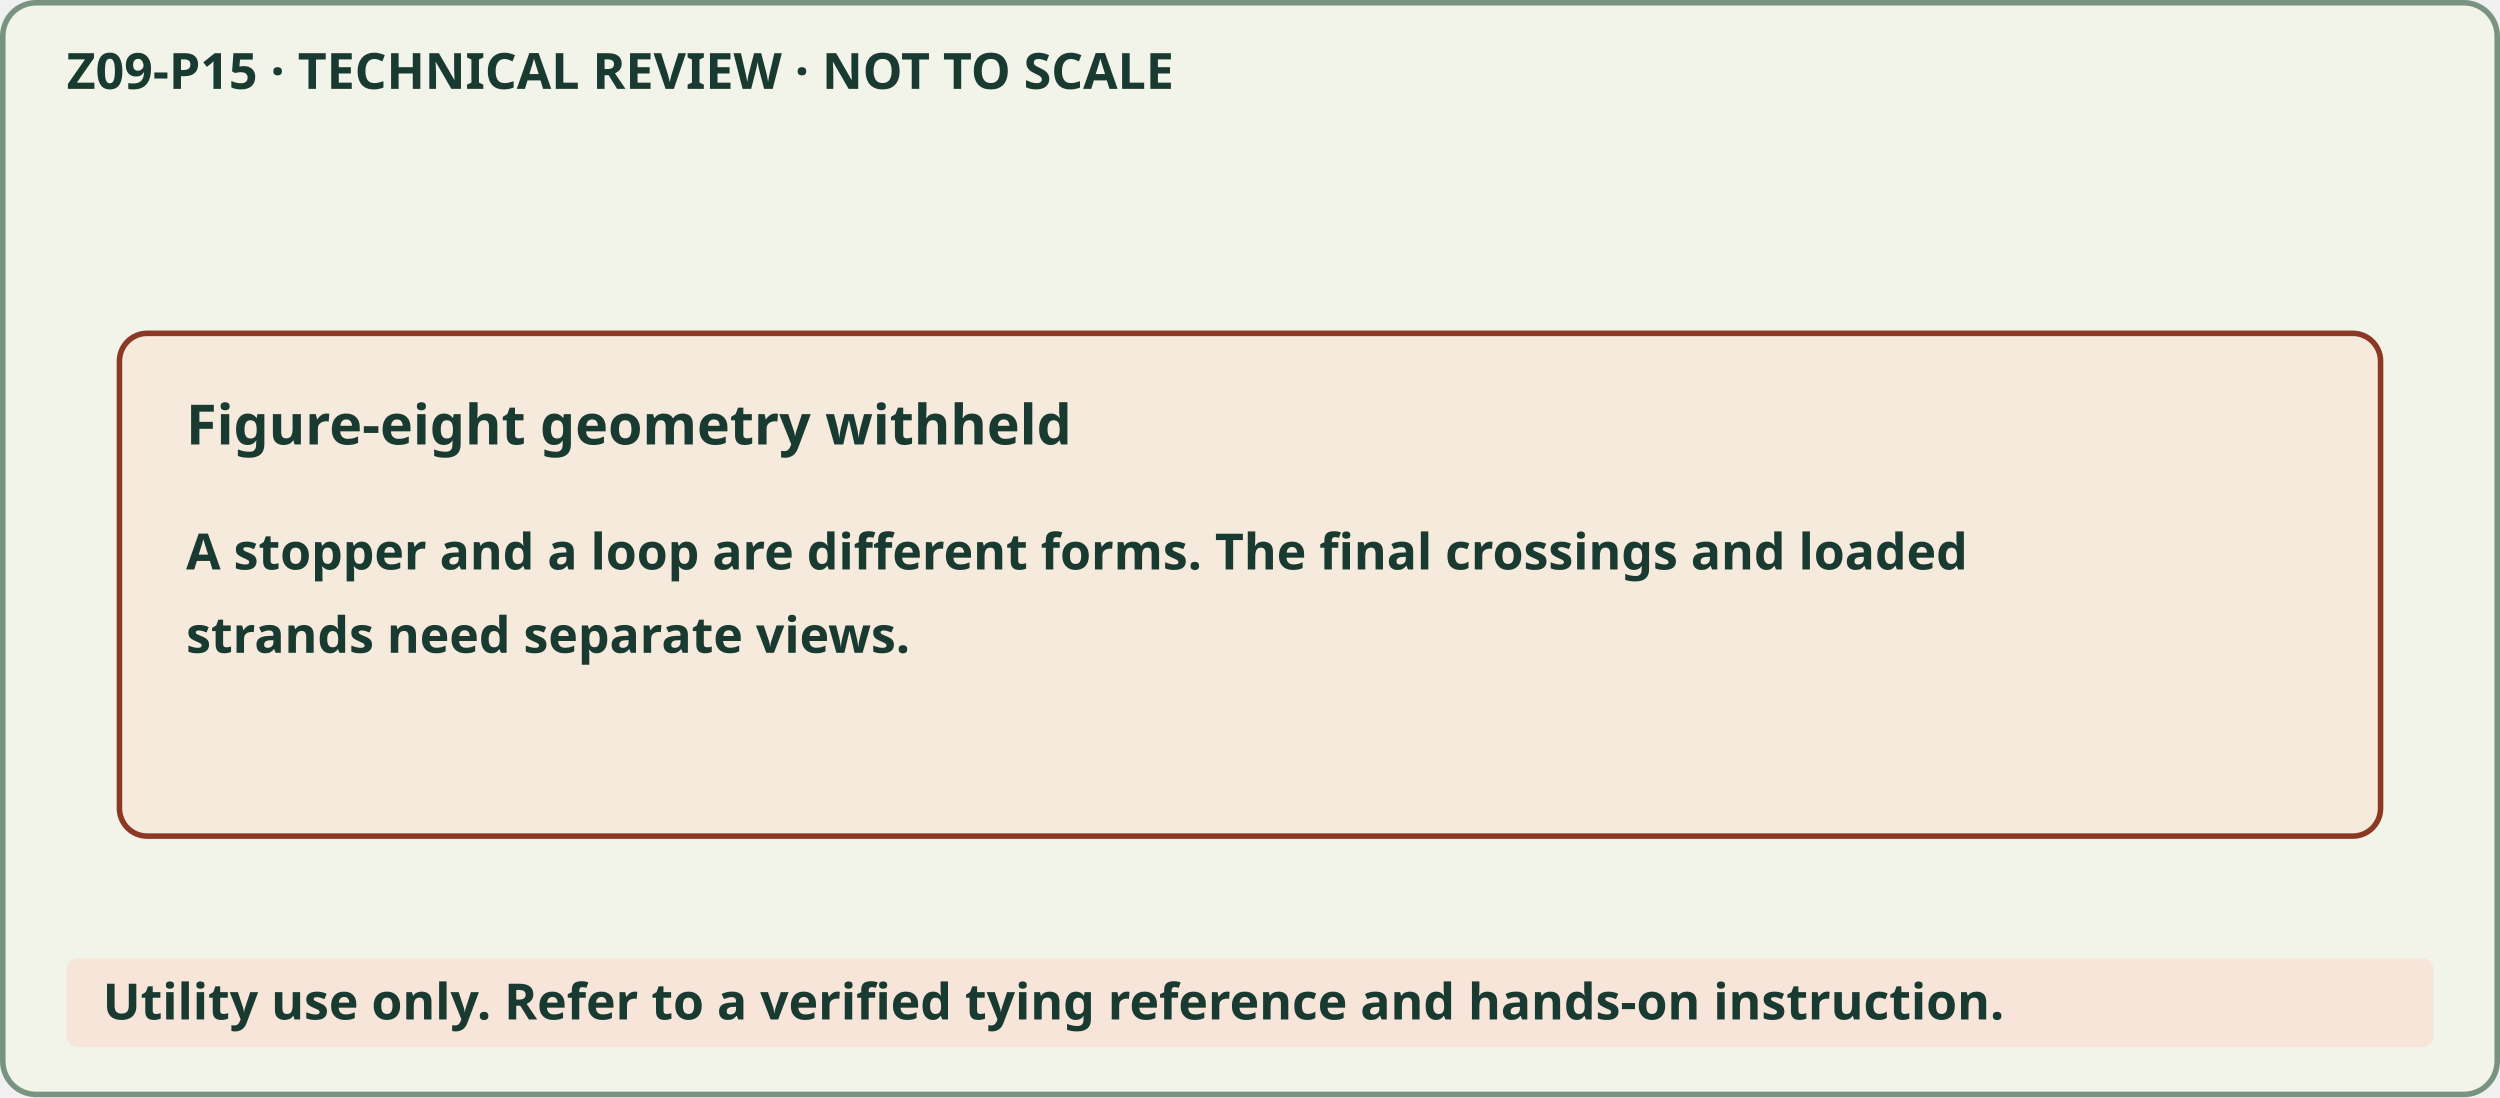
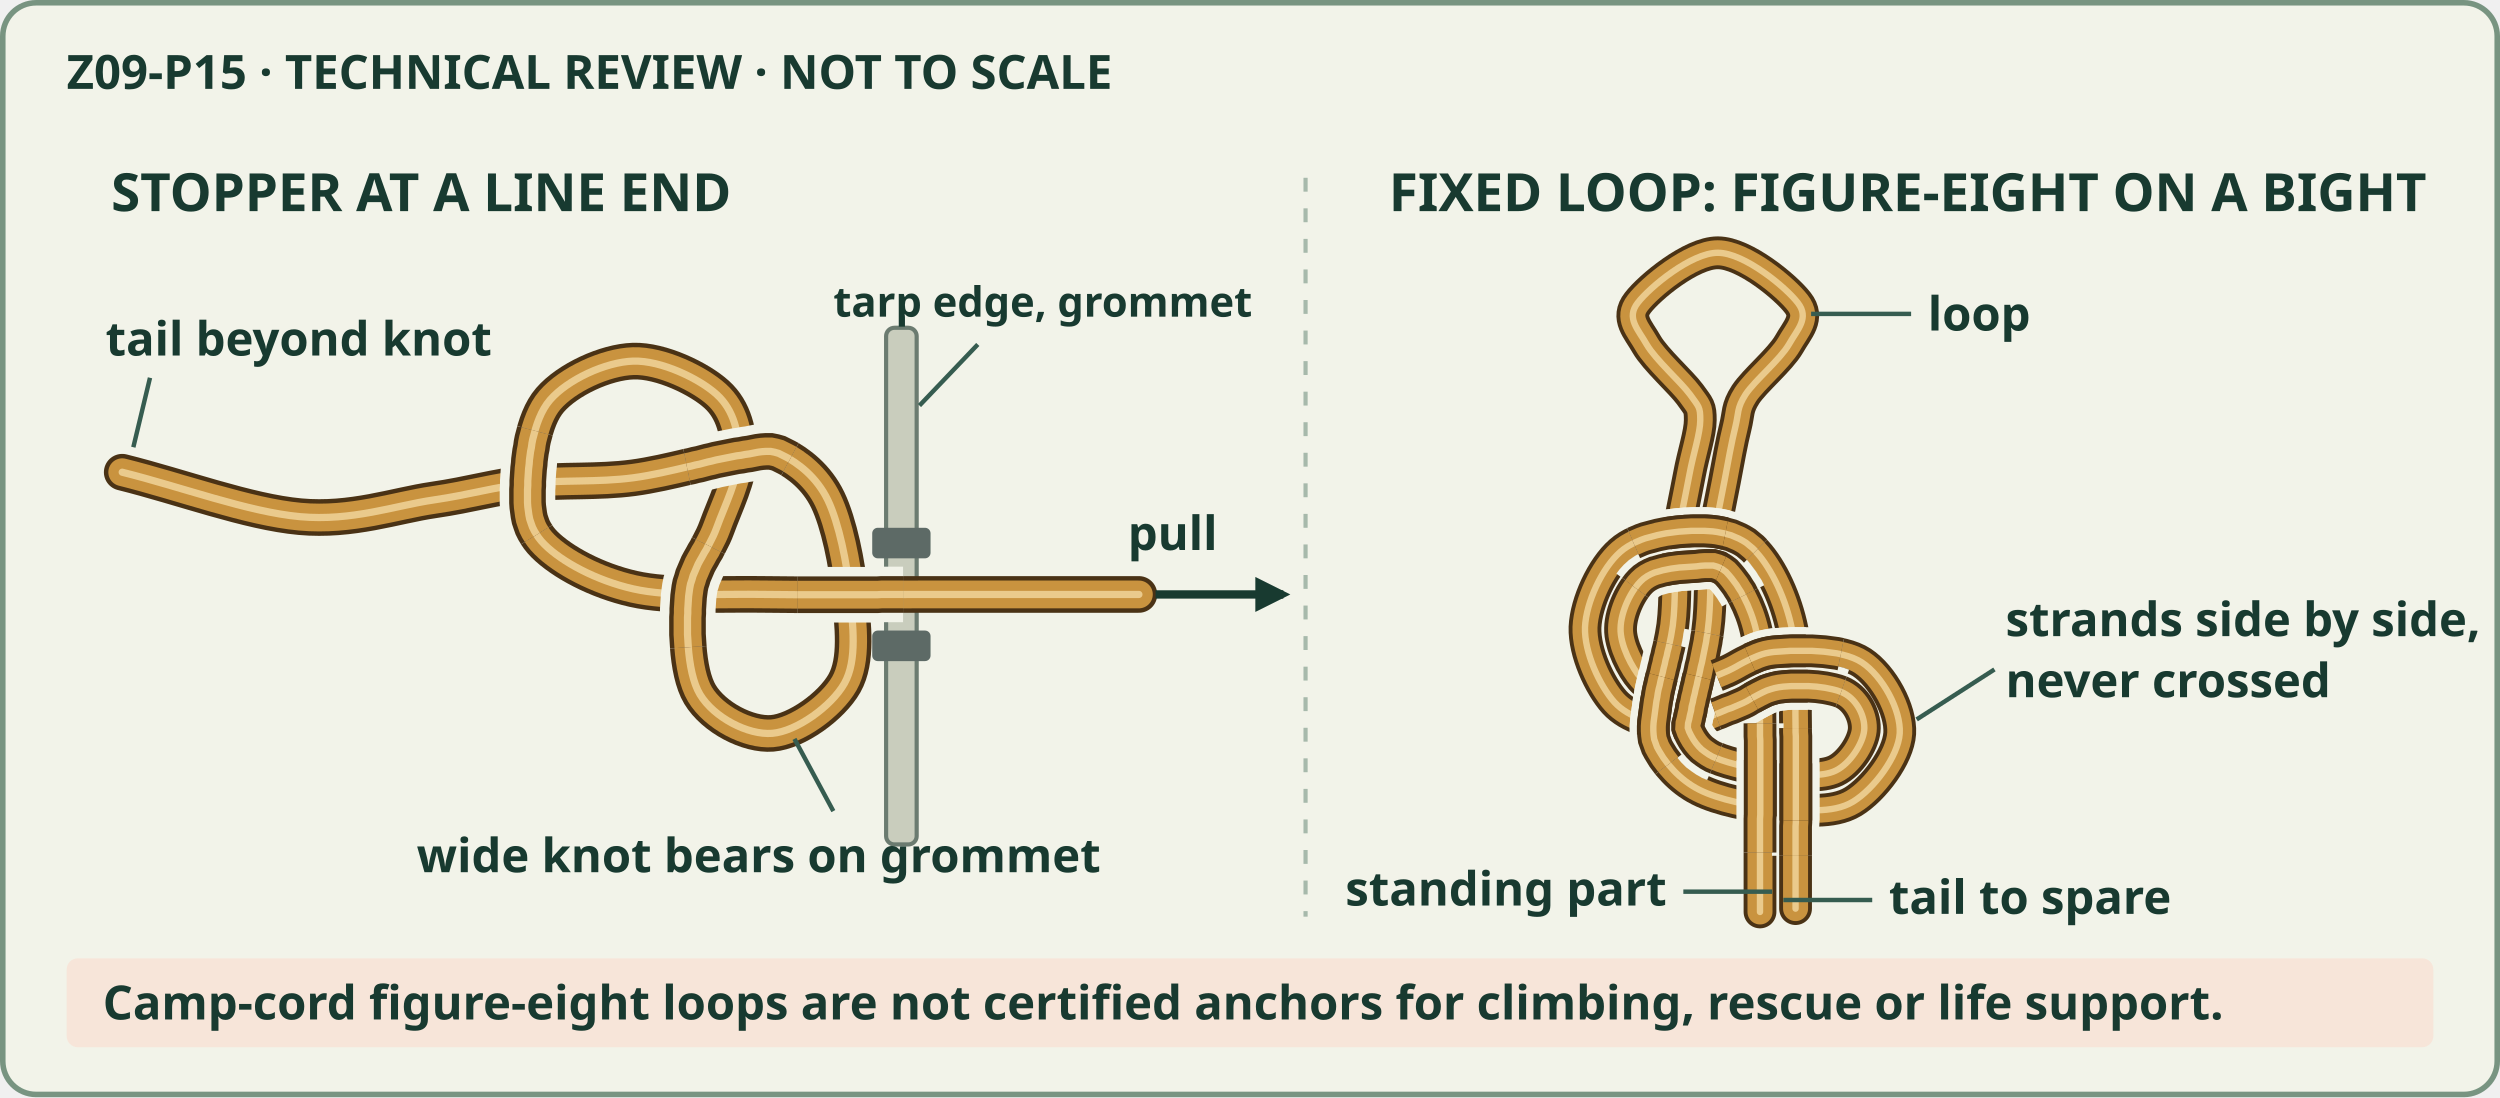
<svg xmlns="http://www.w3.org/2000/svg" viewBox="0 0 900 395" role="img" aria-labelledby="title desc">
  <defs>
-     <marker id="a" viewBox="0 0 10 10" refX="8" refY="5" markerWidth="5" markerHeight="5" orient="auto">
-       <path d="M0 0L10 5L0 10Z" fill="#205b68" />
-     </marker>
-     <marker id="b" viewBox="0 0 10 10" refX="8" refY="5" markerWidth="5" markerHeight="5" orient="auto">
-       <path d="M0 0L10 5L0 10Z" fill="#8b3825" />
+     <marker id="a" viewBox="0 0 10 10" refX="8" refY="5" markerWidth="4.2" markerHeight="4.2" orient="auto">
+       <path d="M0 0L10 5L0 10Z" fill="#183a30" />
    </marker>
  </defs>
-   <style>text{font:650 20px system-ui,sans-serif;fill:#183a30}.small{font-size:18px}.warn{fill:#8b3825}.arrow{stroke:#205b68;stroke-width:4;fill:none;marker-end:url(#a)}.reverse{stroke:#8b3825;stroke-width:4;fill:none;marker-end:url(#b)}</style>
+   <style>text{font:650 19px system-ui,sans-serif;fill:#183a30}.small{font-size:17px}.tiny{font-size:15px}.warn{fill:#8b3825}.ok{fill:#205b68}.num{font-size:15px;font-weight:750;fill:#fff}.lead{fill:none;stroke:#365c50;stroke-width:1.6}</style>
  <rect x="1" y="1" width="898" height="393" rx="12" fill="#f2f3e9" stroke="#789481" stroke-width="2" />
  <text x="24" y="32" class="small">Z09-P15 · TECHNICAL REVIEW · NOT TO SCALE</text>
-   <rect x="43" y="120" width="814" height="181" rx="10" fill="#f5eadb" stroke="#8b3825" stroke-width="2" />
-   <text x="67" y="160">Figure-eight geometry withheld</text>
-   <text x="67" y="205" class="small">A stopper and a loop are different forms. The final crossings and loaded</text>
-   <text x="67" y="235" class="small">strands need separate views.</text>
+   <g id="stopper-artwork">
+     <text x="40" y="76">STOPPER AT A LINE END</text>
+     <rect x="319" y="118" width="11" height="186" rx="3" fill="#c9cdbd" stroke="#6b7b70" stroke-width="1.5" />
+     <rect x="314" y="190" width="21" height="11" rx="2" fill="#5d6a66" />
+     <rect x="314" y="227" width="21" height="11" rx="2" fill="#5d6a66" />
+     <g id="fig8-stopper-rope">
+       <path d="M410 214C402.7 214 401 214 388 214C375 214 350.7 214 332 214C313.3 214 293.3 214.3 276 214C258.7 213.7 241.3 215 228 212C214.7 209 202.3 202.3 196 196C189.7 189.7 189.7 182.7 190 174C190.3 165.3 191.7 151.3 198 144C204.3 136.7 218 130.3 228 130C238 129.7 251.7 136.3 258 142C264.3 147.7 266 156 266 164C266 172 261 181.7 258 190C255 198.3 249 204 248 214C247 224 247 241.7 252 250C257 258.3 269.3 264.7 278 264C286.7 263.3 299.3 254.3 304 246C308.7 237.7 307 225 306 214C305 203 302 188.3 298 180C294 171.7 287.3 166.7 282 164C276.7 161.3 275 162.7 266 164C257 165.3 240.7 170.3 228 172C215.3 173.7 202 172.7 190 174C178 175.3 169.7 178 156 180C142.3 182 126.7 187.7 108 186C89.3 184.3 65.3 175.3 44 170" fill="none" stroke="#4a3215" stroke-width="13.2" stroke-linecap="round" stroke-linejoin="round" />
+       <path d="M410 214C402.7 214 401 214 388 214C375 214 350.7 214 332 214C313.3 214 293.3 214.3 276 214C258.7 213.7 241.3 215 228 212C214.7 209 202.3 202.3 196 196C189.7 189.7 189.7 182.7 190 174C190.3 165.3 191.7 151.3 198 144C204.3 136.7 218 130.3 228 130C238 129.7 251.7 136.3 258 142C264.3 147.7 266 156 266 164C266 172 261 181.7 258 190C255 198.3 249 204 248 214C247 224 247 241.7 252 250C257 258.3 269.3 264.7 278 264C286.7 263.3 299.3 254.3 304 246C308.7 237.7 307 225 306 214C305 203 302 188.3 298 180C294 171.7 287.3 166.7 282 164C276.7 161.3 275 162.7 266 164C257 165.3 240.7 170.3 228 172C215.3 173.7 202 172.7 190 174C178 175.3 169.7 178 156 180C142.3 182 126.7 187.7 108 186C89.3 184.3 65.3 175.3 44 170" fill="none" stroke="#c9933f" stroke-width="10" stroke-linecap="round" stroke-linejoin="round" />
+       <path d="M410 214C402.7 214 401 214 388 214C375 214 350.7 214 332 214C313.3 214 293.3 214.3 276 214C258.7 213.7 241.3 215 228 212C214.7 209 202.3 202.3 196 196C189.7 189.7 189.7 182.7 190 174C190.3 165.3 191.7 151.3 198 144C204.3 136.7 218 130.3 228 130C238 129.7 251.7 136.3 258 142C264.3 147.7 266 156 266 164C266 172 261 181.7 258 190C255 198.3 249 204 248 214C247 224 247 241.7 252 250C257 258.3 269.3 264.7 278 264C286.7 263.3 299.3 254.3 304 246C308.7 237.7 307 225 306 214C305 203 302 188.3 298 180C294 171.7 287.3 166.7 282 164C276.7 161.3 275 162.7 266 164C257 165.3 240.7 170.3 228 172C215.3 173.7 202 172.7 190 174C178 175.3 169.7 178 156 180C142.3 182 126.7 187.7 108 186C89.3 184.3 65.3 175.3 44 170" fill="none" stroke="#f0d49a" stroke-width="2.6" stroke-linecap="round" stroke-linejoin="round" opacity=".85" />
+       <path d="M325.1 214L323.5 214L322 214L320.5 214L319 214L317.4 214L315.9 214.1L314.4 214.1L312.9 214.1L311.3 214.1L309.8 214.1L308.3 214.1L306.8 214.1L305.2 214.1L303.7 214.1L302.2 214.1L300.7 214.1L299.2 214.1L297.6 214.1L296.1 214.1L294.6 214.1L293.1 214.1L291.5 214.1L290 214.1L288.5 214.1L287 214.1" fill="none" stroke="#f2f3e9" stroke-width="20" stroke-linecap="butt" />
+       <path d="M255 196.4L254.3 197.8L253.5 199.1L252.8 200.4L252 201.8L251.3 203.1L250.7 204.5L250.1 205.9L249.5 207.3L249.1 208.7L248.6 210.2L248.3 211.7L248.1 213.2L247.9 214.7L247.8 216.2L247.7 217.8L247.6 219.3L247.6 220.8L247.5 222.3L247.5 223.8L247.5 225.4L247.5 226.9L247.5 228.4L247.6 229.9L247.7 231.5L247.8 233" fill="none" stroke="#f2f3e9" stroke-width="20" stroke-linecap="butt" />
+       <path d="M193.2 192.5L192.4 191.2L191.7 189.8L191.2 188.4L190.7 186.9L190.4 185.4L190.2 183.9L190 182.4L189.9 180.9L189.9 179.3L189.9 177.8L189.9 176.3L190 174.8L190 173.2L190.1 171.7L190.2 170.2L190.3 168.7L190.5 167.1L190.6 165.6L190.8 164.1L191 162.6L191.3 161.1L191.5 159.6L191.8 158.1L192.2 156.6L192.6 155.1" fill="none" stroke="#f2f3e9" stroke-width="20" stroke-linecap="butt" />
+       <path d="M284.4 165.3L283.1 164.6L281.7 163.9L280.3 163.2L278.9 162.8L277.4 162.5L275.8 162.5L274.3 162.6L272.8 162.8L271.3 163.1L269.8 163.4L268.3 163.6L266.8 163.9L265.2 164.1L263.7 164.4L262.2 164.7L260.7 165L259.2 165.3L257.7 165.6L256.2 166L254.8 166.3L253.3 166.7L251.8 167.1L250.3 167.4L248.8 167.8L247.3 168.1" fill="none" stroke="#f2f3e9" stroke-width="20" stroke-linecap="butt" />
+       <path d="M325.1 214L323.5 214L322 214L320.5 214L319 214L317.4 214L315.9 214.1L314.4 214.1L312.9 214.1L311.3 214.1L309.8 214.1L308.3 214.1L306.8 214.1L305.2 214.1L303.7 214.1L302.2 214.1L300.7 214.1L299.2 214.1L297.6 214.1L296.1 214.1L294.6 214.1L293.1 214.1L291.5 214.1L290 214.1L288.5 214.1L287 214.1" fill="none" stroke="#4a3215" stroke-width="13.2" stroke-linecap="butt" />
+       <path d="M325.1 214L323.5 214L322 214L320.5 214L319 214L317.4 214L315.9 214.1L314.4 214.1L312.9 214.1L311.3 214.1L309.8 214.1L308.3 214.1L306.8 214.1L305.2 214.1L303.7 214.1L302.2 214.1L300.7 214.1L299.2 214.1L297.6 214.1L296.1 214.1L294.6 214.1L293.1 214.1L291.5 214.1L290 214.1L288.5 214.1L287 214.1" fill="none" stroke="#c9933f" stroke-width="10" stroke-linecap="butt" />
+       <path d="M325.1 214L323.5 214L322 214L320.5 214L319 214L317.4 214L315.9 214.1L314.4 214.1L312.9 214.1L311.3 214.1L309.8 214.1L308.3 214.1L306.8 214.1L305.2 214.1L303.7 214.1L302.2 214.1L300.7 214.1L299.2 214.1L297.6 214.1L296.1 214.1L294.6 214.1L293.1 214.1L291.5 214.1L290 214.1L288.5 214.1L287 214.1" fill="none" stroke="#f0d49a" stroke-width="2.6" stroke-linecap="butt" opacity=".85" />
+       <path d="M255 196.4L254.3 197.8L253.5 199.1L252.8 200.4L252 201.8L251.3 203.1L250.7 204.5L250.1 205.9L249.5 207.3L249.1 208.7L248.6 210.2L248.3 211.7L248.1 213.2L247.9 214.7L247.8 216.2L247.7 217.8L247.6 219.3L247.6 220.8L247.5 222.3L247.5 223.8L247.5 225.4L247.5 226.9L247.5 228.4L247.6 229.9L247.7 231.5L247.8 233" fill="none" stroke="#4a3215" stroke-width="13.2" stroke-linecap="butt" />
+       <path d="M255 196.4L254.3 197.8L253.5 199.1L252.8 200.4L252 201.8L251.3 203.1L250.7 204.5L250.1 205.9L249.5 207.3L249.1 208.7L248.6 210.2L248.3 211.7L248.1 213.2L247.9 214.7L247.8 216.2L247.7 217.8L247.6 219.3L247.6 220.8L247.5 222.3L247.5 223.8L247.5 225.4L247.5 226.9L247.5 228.4L247.6 229.9L247.7 231.5L247.8 233" fill="none" stroke="#c9933f" stroke-width="10" stroke-linecap="butt" />
+       <path d="M255 196.4L254.3 197.8L253.5 199.1L252.8 200.4L252 201.8L251.3 203.1L250.7 204.5L250.1 205.9L249.5 207.3L249.1 208.7L248.6 210.2L248.3 211.7L248.1 213.2L247.9 214.7L247.8 216.2L247.7 217.8L247.6 219.3L247.6 220.8L247.5 222.3L247.5 223.8L247.5 225.4L247.5 226.9L247.5 228.4L247.6 229.9L247.7 231.5L247.8 233" fill="none" stroke="#f0d49a" stroke-width="2.6" stroke-linecap="butt" opacity=".85" />
+       <path d="M193.2 192.5L192.4 191.2L191.7 189.8L191.2 188.4L190.7 186.9L190.4 185.4L190.2 183.9L190 182.4L189.9 180.9L189.9 179.3L189.9 177.8L189.9 176.3L190 174.8L190 173.2L190.1 171.7L190.2 170.2L190.3 168.7L190.5 167.1L190.6 165.6L190.8 164.1L191 162.6L191.3 161.1L191.5 159.6L191.8 158.1L192.2 156.6L192.6 155.1" fill="none" stroke="#4a3215" stroke-width="13.2" stroke-linecap="butt" />
+       <path d="M193.2 192.5L192.4 191.2L191.7 189.8L191.2 188.4L190.7 186.9L190.4 185.4L190.2 183.9L190 182.4L189.9 180.9L189.9 179.3L189.9 177.8L189.9 176.3L190 174.8L190 173.2L190.1 171.7L190.2 170.2L190.3 168.7L190.5 167.1L190.6 165.6L190.8 164.1L191 162.6L191.3 161.1L191.5 159.6L191.8 158.1L192.2 156.6L192.6 155.1" fill="none" stroke="#c9933f" stroke-width="10" stroke-linecap="butt" />
+       <path d="M193.2 192.5L192.4 191.2L191.7 189.8L191.2 188.4L190.7 186.9L190.4 185.4L190.2 183.9L190 182.4L189.9 180.9L189.9 179.3L189.9 177.8L189.9 176.3L190 174.8L190 173.2L190.1 171.7L190.2 170.2L190.3 168.7L190.5 167.1L190.6 165.6L190.8 164.1L191 162.6L191.3 161.1L191.5 159.6L191.8 158.1L192.2 156.6L192.6 155.1" fill="none" stroke="#f0d49a" stroke-width="2.6" stroke-linecap="butt" opacity=".85" />
+       <path d="M284.4 165.3L283.1 164.6L281.7 163.9L280.3 163.2L278.9 162.8L277.4 162.5L275.8 162.5L274.3 162.6L272.8 162.8L271.3 163.1L269.8 163.4L268.3 163.6L266.8 163.9L265.2 164.1L263.7 164.4L262.2 164.7L260.7 165L259.2 165.3L257.7 165.6L256.2 166L254.8 166.3L253.3 166.7L251.8 167.1L250.3 167.4L248.8 167.8L247.3 168.1" fill="none" stroke="#4a3215" stroke-width="13.2" stroke-linecap="butt" />
+       <path d="M284.4 165.3L283.1 164.6L281.7 163.9L280.3 163.2L278.9 162.8L277.4 162.5L275.8 162.5L274.3 162.6L272.8 162.8L271.3 163.1L269.8 163.4L268.3 163.6L266.8 163.9L265.2 164.1L263.7 164.4L262.2 164.7L260.7 165L259.2 165.3L257.7 165.6L256.2 166L254.8 166.3L253.3 166.7L251.8 167.1L250.3 167.4L248.8 167.8L247.3 168.1" fill="none" stroke="#c9933f" stroke-width="10" stroke-linecap="butt" />
+       <path d="M284.4 165.3L283.1 164.6L281.7 163.9L280.3 163.2L278.9 162.8L277.4 162.5L275.8 162.5L274.3 162.6L272.8 162.8L271.3 163.1L269.8 163.4L268.3 163.6L266.8 163.9L265.2 164.1L263.7 164.4L262.2 164.7L260.7 165L259.2 165.3L257.7 165.6L256.2 166L254.8 166.3L253.3 166.7L251.8 167.1L250.3 167.4L248.8 167.8L247.3 168.1" fill="none" stroke="#f0d49a" stroke-width="2.6" stroke-linecap="butt" opacity=".85" />
+     </g>
+     <path d="M416 214h46" stroke="#183a30" stroke-width="3" marker-end="url(#a)" />
+     <text x="406" y="198" class="small">pull</text>
+     <path class="lead" d="M331 146L352 124" />
+     <text x="300" y="114" class="tiny">tarp edge, grommet</text>
+     <path class="lead" d="M286 266L300 292" />
+     <text x="150" y="314" class="small">wide knot bears on grommet</text>
+     <path class="lead" d="M48 161L54 136" />
+     <text x="38" y="128" class="small">tail beyond knot</text>
+   </g>
+   <path d="M470 64V330" stroke="#a7b9ab" stroke-width="1.5" stroke-dasharray="5 6" />
+   <g id="loop-artwork">
+     <text x="500" y="76">FIXED LOOP: FIGURE-EIGHT ON A BIGHT</text>
+     <g id="fig8-loop-rope">
+       <path d="M646.4 327.1C646.4 320.9 646.4 319.4 646.4 308.5C646.4 297.6 646.7 275.9 646.4 261.9C646.1 247.9 647.3 235.3 644.7 224.6C642.2 213.9 636.9 203.1 631 197.5C625.2 191.9 617.7 190.9 609.8 191.1C601.8 191.3 589.8 192.9 583.3 198.7C576.8 204.4 571 216.8 570.6 225.8C570.3 234.8 575.9 246.9 581.2 252.8C586.5 258.6 595.3 260.6 602.5 260.9C609.7 261.2 617.8 256.8 624.2 254.5C630.5 252.3 634 248.2 640.6 247.4C647.2 246.5 658.6 246.9 663.7 249.5C668.8 252.1 671.6 258.4 671.1 263C670.6 267.7 666 274.9 660.9 277.4C655.8 279.9 647.8 278.9 640.6 278.1C633.3 277.3 622.7 275.1 617.3 272.7C611.9 270.3 609.6 266.5 608.2 263.6C606.8 260.8 607.7 261.6 608.8 255.4C609.9 249.3 613.6 236.4 614.8 226.8C616.1 217.3 615.4 207.2 616.4 198.2C617.4 189.3 619.4 180.6 620.8 173.2C622.2 165.8 623.4 159 624.7 153.8C626 148.6 625.2 147 628.4 142C631.7 137 640.8 129.5 644 124C647.1 118.5 651.5 114.5 647.2 109C643 103.5 628 91 618.4 91C608.8 91 593.8 103.5 589.6 109C585.3 114.5 589.7 118.5 592.8 124C596 129.5 605.1 137.5 608.4 142C611.6 146.5 612.1 146.4 612.1 151.2C612.1 156 609.6 163.2 608.2 170.8C606.8 178.4 604.6 187.7 603.6 196.8C602.6 205.8 603.4 215.7 602.2 225.2C600.9 234.6 597.1 246.2 596.2 253.6C595.3 260.9 594.2 264.2 596.8 269.4C599.4 274.5 604.6 280.7 611.7 284.3C618.8 287.9 630.2 290.2 639.4 290.9C648.7 291.6 659.7 293.1 667.1 288.6C674.5 284.1 683.4 272.3 683.9 264C684.4 255.6 677.7 243.4 670.3 238.5C662.9 233.6 647.8 234 639.4 234.6C631 235.3 626 240.2 619.8 242.5C613.7 244.7 607.3 247.8 602.5 248.1C597.7 248.4 594 247.9 590.8 244.2C587.6 240.6 583.2 232.2 583.4 226.2C583.5 220.2 587.2 212.1 591.7 208.3C596.2 204.6 605.2 204.2 610.2 203.9C615.3 203.6 618.3 202.6 622 206.5C625.6 210.4 630.3 218.1 632.3 227.4C634.2 236.7 633.4 248.6 633.6 262.1C633.8 275.6 633.6 297.5 633.6 308.5C633.6 319.5 633.6 321.7 633.6 328.3" fill="none" stroke="#4a3215" stroke-width="11.8" stroke-linecap="round" stroke-linejoin="round" />
+       <path d="M646.4 327.1C646.4 320.9 646.4 319.4 646.4 308.5C646.4 297.6 646.7 275.9 646.4 261.9C646.1 247.9 647.3 235.3 644.7 224.6C642.2 213.9 636.9 203.1 631 197.5C625.2 191.9 617.7 190.9 609.8 191.1C601.8 191.3 589.8 192.9 583.3 198.7C576.8 204.4 571 216.8 570.6 225.8C570.3 234.8 575.9 246.9 581.2 252.8C586.5 258.6 595.3 260.6 602.5 260.9C609.7 261.2 617.8 256.8 624.2 254.5C630.5 252.3 634 248.2 640.6 247.4C647.2 246.5 658.6 246.9 663.7 249.5C668.8 252.1 671.6 258.4 671.1 263C670.6 267.7 666 274.9 660.9 277.4C655.8 279.9 647.8 278.9 640.6 278.1C633.3 277.3 622.7 275.1 617.3 272.7C611.9 270.3 609.6 266.5 608.2 263.6C606.8 260.8 607.7 261.6 608.8 255.4C609.9 249.3 613.6 236.4 614.8 226.8C616.1 217.3 615.4 207.2 616.4 198.2C617.4 189.3 619.4 180.6 620.8 173.2C622.2 165.8 623.4 159 624.7 153.8C626 148.6 625.2 147 628.4 142C631.7 137 640.8 129.5 644 124C647.1 118.5 651.5 114.5 647.2 109C643 103.5 628 91 618.4 91C608.8 91 593.8 103.5 589.6 109C585.3 114.5 589.7 118.5 592.8 124C596 129.5 605.1 137.5 608.4 142C611.6 146.5 612.1 146.4 612.1 151.2C612.1 156 609.6 163.2 608.2 170.8C606.8 178.4 604.6 187.7 603.6 196.8C602.6 205.8 603.4 215.7 602.2 225.2C600.9 234.6 597.1 246.2 596.2 253.6C595.3 260.9 594.2 264.2 596.8 269.4C599.4 274.5 604.6 280.7 611.7 284.3C618.8 287.9 630.2 290.2 639.4 290.9C648.7 291.6 659.7 293.1 667.1 288.6C674.5 284.1 683.4 272.3 683.9 264C684.4 255.6 677.7 243.4 670.3 238.5C662.9 233.6 647.8 234 639.4 234.6C631 235.3 626 240.2 619.8 242.5C613.7 244.7 607.3 247.8 602.5 248.1C597.7 248.4 594 247.9 590.8 244.2C587.6 240.6 583.2 232.2 583.4 226.2C583.5 220.2 587.2 212.1 591.7 208.3C596.2 204.6 605.2 204.2 610.2 203.9C615.3 203.6 618.3 202.6 622 206.5C625.6 210.4 630.3 218.1 632.3 227.4C634.2 236.7 633.4 248.6 633.6 262.1C633.8 275.6 633.6 297.5 633.6 308.5C633.6 319.5 633.6 321.7 633.6 328.3" fill="none" stroke="#c9933f" stroke-width="9" stroke-linecap="round" stroke-linejoin="round" />
+       <path d="M646.4 327.1C646.4 320.9 646.4 319.4 646.4 308.5C646.4 297.6 646.7 275.9 646.4 261.9C646.1 247.9 647.3 235.3 644.7 224.6C642.2 213.9 636.9 203.1 631 197.5C625.2 191.9 617.7 190.9 609.8 191.1C601.8 191.3 589.8 192.9 583.3 198.7C576.8 204.4 571 216.8 570.6 225.8C570.3 234.8 575.9 246.9 581.2 252.8C586.5 258.6 595.3 260.6 602.5 260.9C609.7 261.2 617.8 256.8 624.2 254.5C630.5 252.3 634 248.2 640.6 247.4C647.2 246.5 658.6 246.9 663.7 249.5C668.8 252.1 671.6 258.4 671.1 263C670.6 267.7 666 274.9 660.9 277.4C655.8 279.9 647.8 278.9 640.6 278.1C633.3 277.3 622.7 275.1 617.3 272.7C611.9 270.3 609.6 266.5 608.2 263.6C606.8 260.8 607.7 261.6 608.8 255.4C609.9 249.3 613.6 236.4 614.8 226.8C616.1 217.3 615.4 207.2 616.4 198.2C617.4 189.3 619.4 180.6 620.8 173.2C622.2 165.8 623.4 159 624.7 153.8C626 148.6 625.2 147 628.4 142C631.7 137 640.8 129.5 644 124C647.1 118.5 651.5 114.5 647.2 109C643 103.5 628 91 618.4 91C608.8 91 593.8 103.5 589.6 109C585.3 114.5 589.7 118.5 592.8 124C596 129.5 605.1 137.5 608.4 142C611.6 146.5 612.1 146.4 612.1 151.2C612.1 156 609.6 163.2 608.2 170.8C606.8 178.4 604.6 187.7 603.6 196.8C602.6 205.8 603.4 215.7 602.2 225.2C600.9 234.6 597.1 246.2 596.2 253.6C595.3 260.9 594.2 264.2 596.8 269.4C599.4 274.5 604.6 280.7 611.7 284.3C618.8 287.9 630.2 290.2 639.4 290.9C648.7 291.6 659.7 293.1 667.1 288.6C674.5 284.1 683.4 272.3 683.9 264C684.4 255.6 677.7 243.4 670.3 238.5C662.9 233.6 647.8 234 639.4 234.6C631 235.3 626 240.2 619.8 242.5C613.7 244.7 607.3 247.8 602.5 248.1C597.7 248.4 594 247.9 590.8 244.2C587.6 240.6 583.2 232.2 583.4 226.2C583.5 220.2 587.2 212.1 591.7 208.3C596.2 204.6 605.2 204.2 610.2 203.9C615.3 203.6 618.3 202.6 622 206.5C625.6 210.4 630.3 218.1 632.3 227.4C634.2 236.7 633.4 248.6 633.6 262.1C633.8 275.6 633.6 297.5 633.6 308.5C633.6 319.5 633.6 321.7 633.6 328.3" fill="none" stroke="#f0d49a" stroke-width="2.3" stroke-linecap="round" stroke-linejoin="round" opacity=".85" />
+       <path d="M646.4 308.1L646.4 306.5L646.4 305L646.4 303.5L646.4 302L646.4 300.5L646.4 299L646.4 297.5L646.5 296L646.5 294.5L646.5 293L646.5 291.4L646.5 289.9L646.5 288.4L646.5 286.9L646.5 285.4L646.5 283.9L646.5 282.4L646.5 280.9L646.5 279.4L646.5 277.8L646.5 276.3L646.5 274.8" fill="none" stroke="#f2f3e9" stroke-width="17" stroke-linecap="butt" />
+       <path d="M646.5 295.4L646.5 293.9L646.5 292.3L646.5 290.8L646.5 289.3L646.5 287.8L646.5 286.3L646.5 284.8L646.5 283.3L646.5 281.8L646.5 280.2L646.5 278.7L646.5 277.2L646.5 275.7L646.5 274.2L646.5 272.7L646.5 271.2L646.5 269.7L646.5 268.2L646.5 266.6L646.5 265.1L646.4 263.6L646.4 262.1" fill="none" stroke="#f2f3e9" stroke-width="17" stroke-linecap="butt" />
+       <path d="M633.6 260.4L633.6 261.9L633.6 263.4L633.6 265L633.7 266.5L633.7 268L633.7 269.5L633.7 271L633.7 272.6L633.7 274.1L633.7 275.6L633.7 277.1L633.7 278.7L633.7 280.2L633.7 281.7L633.7 283.2L633.7 284.7L633.7 286.3L633.7 287.8L633.7 289.3L633.7 290.8L633.7 292.3L633.7 293.9" fill="none" stroke="#f2f3e9" stroke-width="17" stroke-linecap="butt" />
+       <path d="M633.7 273.6L633.7 275.1L633.7 276.6L633.7 278.1L633.7 279.6L633.7 281.2L633.7 282.7L633.7 284.2L633.7 285.7L633.7 287.2L633.7 288.7L633.7 290.3L633.7 291.8L633.7 293.3L633.6 294.8L633.6 296.3L633.6 297.8L633.6 299.3L633.6 300.9L633.6 302.4L633.6 303.9L633.6 305.4L633.6 306.9" fill="none" stroke="#f2f3e9" stroke-width="17" stroke-linecap="butt" />
+       <path d="M617.6 257.1L619 256.6L620.4 256L621.8 255.4L623.3 254.9L624.7 254.3L626.1 253.7L627.5 253.1L628.9 252.4L630.2 251.6L631.6 250.8L632.9 250.1L634.3 249.4L635.7 248.7L637.1 248.2L638.6 247.8L640.1 247.4L641.6 247.3L643.1 247.1L644.7 247L646.2 247L647.8 247L649.3 247L650.8 247" fill="none" stroke="#f2f3e9" stroke-width="17" stroke-linecap="butt" />
+       <path d="M608.3 263.7L607.7 262.3L607.6 260.8L608 259.3L608.3 257.8L608.7 256.3L608.9 254.8L609.2 253.4L609.6 251.9L609.9 250.4L610.3 248.9L610.6 247.4L611 245.9L611.3 244.4L611.7 242.9L612 241.5L612.3 240L612.7 238.5L613 237L613.3 235.5L613.6 234L613.9 232.5L614.2 231L614.4 229.5L614.7 228" fill="none" stroke="#f2f3e9" stroke-width="17" stroke-linecap="butt" />
+       <path d="M650.1 234.3L648.6 234.3L647 234.3L645.5 234.3L643.9 234.4L642.4 234.4L640.9 234.5L639.3 234.6L637.8 234.8L636.3 235.1L634.8 235.5L633.3 235.9L631.9 236.5L630.5 237.1L629.1 237.8L627.7 238.5L626.4 239.2L625 240L623.7 240.7L622.3 241.4L620.9 242L619.5 242.6L618 243.2" fill="none" stroke="#f2f3e9" stroke-width="17" stroke-linecap="butt" />
+       <path d="M617.9 273L616.5 272.4L615.1 271.6L613.8 270.7L612.6 269.8L611.5 268.7L610.5 267.5L609.6 266.2L608.8 264.8L608.1 263.4L607.6 262L607.7 260.4L608.1 258.9L608.4 257.4L608.8 255.8L609 254.3L609.4 252.8L609.7 251.2L610.1 249.7L610.4 248.2L610.8 246.7L611.1 245.2L611.5 243.6" fill="none" stroke="#f2f3e9" stroke-width="17" stroke-linecap="butt" />
+       <path d="M601 231.8L600.7 233.2L600.3 234.7L600 236.2L599.6 237.6L599.3 239.1L598.9 240.6L598.6 242L598.2 243.5L597.9 245L597.5 246.4L597.2 247.9L596.9 249.4L596.6 250.9L596.3 252.4L596.1 253.9L595.9 255.4L595.7 256.8L595.5 258.3L595.3 259.8L595.2 261.3L595.2 262.9L595.2 264.4" fill="none" stroke="#f2f3e9" stroke-width="17" stroke-linecap="butt" />
+       <path d="M599.4 205.1L600.9 204.8L602.4 204.6L603.9 204.4L605.4 204.2L606.9 204.1L608.4 204L609.9 203.9L611.4 203.8L612.9 203.7L614.4 203.6L615.9 203.6L617.4 203.8L618.9 204.2L620.2 205L621.4 205.9L622.4 207L623.4 208.2L624.3 209.4L625.2 210.6L626 211.9L626.8 213.1L627.5 214.5" fill="none" stroke="#f2f3e9" stroke-width="17" stroke-linecap="butt" />
+       <path d="M598.2 243.6L597.8 245.1L597.5 246.6L597.1 248.1L596.8 249.6L596.6 251L596.3 252.5L596.1 254L595.9 255.5L595.7 257L595.5 258.5L595.3 260L595.2 261.5L595.2 263.1L595.3 264.6L595.5 266.1L596 267.5L596.5 268.9L597.2 270.2L598 271.5L598.8 272.8L599.7 274L600.6 275.2" fill="none" stroke="#f2f3e9" stroke-width="17" stroke-linecap="butt" />
+       <path d="M588.7 211.6L589.6 210.4L590.6 209.3L591.7 208.3L593 207.4L594.3 206.7L595.7 206.1L597.2 205.7L598.6 205.3L600.1 205L601.6 204.7L603.1 204.5L604.6 204.3L606.2 204.2L607.7 204.1L609.2 204L610.7 203.9L612.2 203.7L613.7 203.6L615.2 203.6L616.8 203.6L618.2 204L619.6 204.6" fill="none" stroke="#f2f3e9" stroke-width="17" stroke-linecap="butt" />
+       <path d="M632 198.4L630.9 197.3L629.8 196.4L628.6 195.4L627.3 194.6L626 193.9L624.6 193.3L623.2 192.7L621.7 192.3L620.3 191.9L618.8 191.6L617.3 191.4L615.8 191.2L614.3 191.1L612.8 191.1L611.3 191.1L609.8 191.1L608.3 191.2L606.8 191.2L605.2 191.4L603.7 191.5L602.2 191.7L600.7 191.9" fill="none" stroke="#f2f3e9" stroke-width="17" stroke-linecap="butt" />
+       <path d="M621.1 192.1L619.6 191.8L618.1 191.5L616.6 191.3L615.1 191.2L613.5 191.1L612 191.1L610.5 191.1L608.9 191.1L607.4 191.2L605.9 191.3L604.4 191.4L602.8 191.6L601.3 191.8L599.8 192L598.3 192.3L596.8 192.6L595.3 193L593.8 193.4L592.3 193.8L590.9 194.3L589.5 194.9L588.1 195.5" fill="none" stroke="#f2f3e9" stroke-width="17" stroke-linecap="butt" />
+       <path d="M630.7 251.3L632 250.6L633.3 249.9L634.7 249.2L636 248.6L637.5 248.1L638.9 247.7L640.4 247.4L641.9 247.2L643.4 247.1L644.9 247L646.4 247L647.9 247L649.4 247L651 247L652.5 247.1L654 247.2L655.5 247.4L657 247.6L658.5 247.9L659.9 248.2L661.4 248.6L662.8 249.1" fill="none" stroke="#f2f3e9" stroke-width="17" stroke-linecap="butt" />
+       <path d="M662.7 235.5L661.2 235.2L659.7 235L658.2 234.8L656.7 234.6L655.2 234.5L653.7 234.4L652.2 234.3L650.7 234.3L649.2 234.3L647.7 234.3L646.1 234.3L644.6 234.3L643.1 234.4L641.6 234.5L640.1 234.6L638.6 234.7L637.1 234.9L635.6 235.2L634.2 235.6L632.8 236.1L631.4 236.7L630 237.3" fill="none" stroke="#f2f3e9" stroke-width="17" stroke-linecap="butt" />
+       <path d="M646.4 308.1L646.4 306.5L646.4 305L646.4 303.5L646.4 302L646.4 300.5L646.4 299L646.4 297.5L646.5 296L646.5 294.5L646.5 293L646.5 291.4L646.5 289.9L646.5 288.4L646.5 286.9L646.5 285.4L646.5 283.9L646.5 282.4L646.5 280.9L646.5 279.4L646.5 277.8L646.5 276.3L646.5 274.8" fill="none" stroke="#4a3215" stroke-width="11.8" stroke-linecap="butt" />
+       <path d="M646.4 308.1L646.4 306.5L646.4 305L646.4 303.5L646.4 302L646.4 300.5L646.4 299L646.4 297.5L646.5 296L646.5 294.5L646.5 293L646.5 291.4L646.5 289.9L646.5 288.4L646.5 286.9L646.5 285.4L646.5 283.9L646.5 282.4L646.5 280.9L646.5 279.4L646.5 277.8L646.5 276.3L646.5 274.8" fill="none" stroke="#c9933f" stroke-width="9" stroke-linecap="butt" />
+       <path d="M646.4 308.1L646.4 306.5L646.4 305L646.4 303.5L646.4 302L646.4 300.5L646.4 299L646.4 297.5L646.5 296L646.5 294.5L646.5 293L646.5 291.4L646.5 289.9L646.5 288.4L646.5 286.9L646.5 285.4L646.5 283.9L646.5 282.4L646.5 280.9L646.5 279.4L646.5 277.8L646.5 276.3L646.5 274.8" fill="none" stroke="#f0d49a" stroke-width="2.3" stroke-linecap="butt" opacity=".85" />
+       <path d="M646.5 295.4L646.5 293.9L646.5 292.3L646.5 290.8L646.5 289.3L646.5 287.8L646.5 286.3L646.5 284.8L646.5 283.3L646.5 281.8L646.5 280.2L646.5 278.7L646.5 277.2L646.5 275.7L646.5 274.2L646.5 272.7L646.5 271.2L646.5 269.7L646.5 268.2L646.5 266.6L646.5 265.1L646.4 263.6L646.4 262.1" fill="none" stroke="#4a3215" stroke-width="11.8" stroke-linecap="butt" />
+       <path d="M646.5 295.4L646.5 293.9L646.5 292.3L646.5 290.8L646.5 289.3L646.5 287.8L646.5 286.3L646.5 284.8L646.5 283.3L646.5 281.8L646.5 280.2L646.5 278.7L646.5 277.2L646.5 275.7L646.5 274.2L646.5 272.7L646.5 271.2L646.5 269.7L646.5 268.2L646.5 266.6L646.5 265.1L646.4 263.6L646.4 262.1" fill="none" stroke="#c9933f" stroke-width="9" stroke-linecap="butt" />
+       <path d="M646.5 295.4L646.5 293.9L646.5 292.3L646.5 290.8L646.5 289.3L646.5 287.8L646.5 286.3L646.5 284.8L646.5 283.3L646.5 281.8L646.5 280.2L646.5 278.7L646.5 277.2L646.5 275.7L646.5 274.2L646.5 272.7L646.5 271.2L646.5 269.7L646.5 268.2L646.5 266.6L646.5 265.1L646.4 263.6L646.4 262.1" fill="none" stroke="#f0d49a" stroke-width="2.3" stroke-linecap="butt" opacity=".85" />
+       <path d="M633.6 260.4L633.6 261.9L633.6 263.4L633.6 265L633.7 266.5L633.7 268L633.7 269.5L633.7 271L633.7 272.6L633.7 274.1L633.7 275.6L633.7 277.1L633.7 278.7L633.7 280.2L633.7 281.7L633.7 283.2L633.7 284.7L633.7 286.3L633.7 287.8L633.7 289.3L633.7 290.8L633.7 292.3L633.7 293.9" fill="none" stroke="#4a3215" stroke-width="11.8" stroke-linecap="butt" />
+       <path d="M633.6 260.4L633.6 261.9L633.6 263.4L633.6 265L633.7 266.5L633.7 268L633.7 269.5L633.7 271L633.7 272.6L633.7 274.1L633.7 275.6L633.7 277.1L633.7 278.7L633.7 280.2L633.7 281.7L633.7 283.2L633.7 284.7L633.7 286.3L633.7 287.8L633.7 289.3L633.7 290.8L633.7 292.3L633.7 293.9" fill="none" stroke="#c9933f" stroke-width="9" stroke-linecap="butt" />
+       <path d="M633.6 260.4L633.6 261.9L633.6 263.4L633.6 265L633.7 266.5L633.7 268L633.7 269.5L633.7 271L633.7 272.6L633.7 274.1L633.7 275.6L633.7 277.1L633.7 278.7L633.7 280.2L633.7 281.7L633.7 283.2L633.7 284.7L633.7 286.3L633.7 287.8L633.7 289.3L633.7 290.8L633.7 292.3L633.7 293.9" fill="none" stroke="#f0d49a" stroke-width="2.3" stroke-linecap="butt" opacity=".85" />
+       <path d="M633.7 273.6L633.7 275.1L633.7 276.6L633.7 278.1L633.7 279.6L633.7 281.2L633.7 282.7L633.7 284.2L633.7 285.7L633.7 287.2L633.7 288.7L633.7 290.3L633.7 291.8L633.7 293.3L633.6 294.8L633.6 296.3L633.6 297.8L633.6 299.3L633.6 300.9L633.6 302.4L633.6 303.9L633.6 305.4L633.6 306.9" fill="none" stroke="#4a3215" stroke-width="11.8" stroke-linecap="butt" />
+       <path d="M633.7 273.6L633.7 275.1L633.7 276.6L633.7 278.1L633.7 279.6L633.7 281.2L633.7 282.7L633.7 284.2L633.7 285.7L633.7 287.2L633.7 288.7L633.7 290.3L633.7 291.8L633.7 293.3L633.6 294.8L633.6 296.3L633.6 297.8L633.6 299.3L633.6 300.9L633.6 302.4L633.6 303.9L633.6 305.4L633.6 306.9" fill="none" stroke="#c9933f" stroke-width="9" stroke-linecap="butt" />
+       <path d="M633.7 273.6L633.7 275.1L633.7 276.6L633.7 278.1L633.7 279.6L633.7 281.2L633.7 282.7L633.7 284.2L633.7 285.7L633.7 287.2L633.7 288.7L633.7 290.3L633.7 291.8L633.7 293.3L633.6 294.8L633.6 296.3L633.6 297.8L633.6 299.3L633.6 300.9L633.6 302.4L633.6 303.9L633.6 305.4L633.6 306.9" fill="none" stroke="#f0d49a" stroke-width="2.3" stroke-linecap="butt" opacity=".85" />
+       <path d="M617.6 257.1L619 256.6L620.4 256L621.8 255.4L623.3 254.9L624.7 254.3L626.1 253.7L627.5 253.1L628.9 252.4L630.2 251.6L631.6 250.8L632.9 250.1L634.3 249.4L635.7 248.7L637.1 248.2L638.6 247.8L640.1 247.4L641.6 247.3L643.1 247.1L644.7 247L646.2 247L647.8 247L649.3 247L650.8 247" fill="none" stroke="#4a3215" stroke-width="11.8" stroke-linecap="butt" />
+       <path d="M617.6 257.1L619 256.6L620.4 256L621.8 255.4L623.3 254.9L624.7 254.3L626.1 253.7L627.5 253.1L628.9 252.4L630.2 251.6L631.6 250.8L632.9 250.1L634.3 249.4L635.7 248.7L637.1 248.2L638.6 247.8L640.1 247.4L641.6 247.3L643.1 247.1L644.7 247L646.2 247L647.8 247L649.3 247L650.8 247" fill="none" stroke="#c9933f" stroke-width="9" stroke-linecap="butt" />
+       <path d="M617.6 257.1L619 256.6L620.4 256L621.8 255.4L623.3 254.9L624.7 254.3L626.1 253.7L627.5 253.1L628.9 252.4L630.2 251.6L631.6 250.8L632.9 250.1L634.3 249.4L635.7 248.7L637.1 248.2L638.6 247.8L640.1 247.4L641.6 247.3L643.1 247.1L644.7 247L646.2 247L647.8 247L649.3 247L650.8 247" fill="none" stroke="#f0d49a" stroke-width="2.3" stroke-linecap="butt" opacity=".85" />
+       <path d="M608.3 263.7L607.7 262.3L607.6 260.8L608 259.3L608.3 257.8L608.7 256.3L608.9 254.8L609.2 253.4L609.6 251.9L609.9 250.4L610.3 248.9L610.6 247.4L611 245.9L611.3 244.4L611.7 242.9L612 241.5L612.3 240L612.7 238.5L613 237L613.3 235.5L613.6 234L613.9 232.5L614.2 231L614.4 229.5L614.7 228" fill="none" stroke="#4a3215" stroke-width="11.8" stroke-linecap="butt" />
+       <path d="M608.3 263.7L607.7 262.3L607.6 260.8L608 259.3L608.3 257.8L608.7 256.3L608.9 254.8L609.2 253.4L609.6 251.9L609.9 250.4L610.3 248.9L610.6 247.4L611 245.9L611.3 244.4L611.7 242.9L612 241.5L612.3 240L612.7 238.5L613 237L613.3 235.5L613.6 234L613.9 232.5L614.2 231L614.4 229.5L614.7 228" fill="none" stroke="#c9933f" stroke-width="9" stroke-linecap="butt" />
+       <path d="M608.3 263.7L607.7 262.3L607.6 260.8L608 259.3L608.3 257.8L608.7 256.3L608.9 254.8L609.2 253.4L609.6 251.9L609.9 250.4L610.3 248.9L610.6 247.4L611 245.9L611.3 244.4L611.7 242.9L612 241.5L612.3 240L612.7 238.5L613 237L613.3 235.5L613.6 234L613.9 232.5L614.2 231L614.4 229.5L614.7 228" fill="none" stroke="#f0d49a" stroke-width="2.3" stroke-linecap="butt" opacity=".85" />
+       <path d="M650.1 234.3L648.6 234.3L647 234.3L645.5 234.3L643.9 234.4L642.4 234.4L640.9 234.5L639.3 234.6L637.8 234.8L636.3 235.1L634.8 235.5L633.3 235.9L631.9 236.5L630.5 237.1L629.1 237.8L627.7 238.5L626.4 239.2L625 240L623.7 240.7L622.3 241.4L620.9 242L619.5 242.6L618 243.2" fill="none" stroke="#4a3215" stroke-width="11.8" stroke-linecap="butt" />
+       <path d="M650.1 234.3L648.6 234.3L647 234.3L645.5 234.3L643.9 234.4L642.4 234.4L640.9 234.5L639.3 234.6L637.8 234.8L636.3 235.1L634.8 235.5L633.3 235.9L631.9 236.5L630.5 237.1L629.1 237.8L627.7 238.5L626.4 239.2L625 240L623.7 240.7L622.3 241.4L620.9 242L619.5 242.6L618 243.2" fill="none" stroke="#c9933f" stroke-width="9" stroke-linecap="butt" />
+       <path d="M650.1 234.3L648.6 234.3L647 234.3L645.5 234.3L643.9 234.4L642.4 234.4L640.9 234.5L639.3 234.6L637.8 234.8L636.3 235.1L634.8 235.5L633.3 235.9L631.9 236.5L630.5 237.1L629.1 237.8L627.7 238.5L626.4 239.2L625 240L623.7 240.7L622.3 241.4L620.9 242L619.5 242.6L618 243.2" fill="none" stroke="#f0d49a" stroke-width="2.3" stroke-linecap="butt" opacity=".85" />
+       <path d="M617.9 273L616.5 272.4L615.1 271.6L613.8 270.7L612.6 269.8L611.5 268.7L610.5 267.5L609.6 266.2L608.8 264.8L608.1 263.4L607.6 262L607.7 260.4L608.1 258.9L608.4 257.4L608.8 255.8L609 254.3L609.4 252.8L609.7 251.2L610.1 249.7L610.4 248.2L610.8 246.7L611.1 245.2L611.5 243.6" fill="none" stroke="#4a3215" stroke-width="11.8" stroke-linecap="butt" />
+       <path d="M617.9 273L616.5 272.4L615.1 271.6L613.8 270.7L612.6 269.8L611.5 268.7L610.5 267.5L609.6 266.2L608.8 264.8L608.1 263.4L607.6 262L607.7 260.4L608.1 258.9L608.4 257.4L608.8 255.8L609 254.3L609.4 252.8L609.7 251.2L610.1 249.7L610.4 248.2L610.8 246.7L611.1 245.2L611.5 243.6" fill="none" stroke="#c9933f" stroke-width="9" stroke-linecap="butt" />
+       <path d="M617.9 273L616.5 272.4L615.1 271.6L613.8 270.7L612.6 269.8L611.5 268.7L610.5 267.5L609.6 266.2L608.8 264.8L608.1 263.4L607.6 262L607.7 260.4L608.1 258.9L608.4 257.4L608.8 255.8L609 254.3L609.4 252.8L609.7 251.2L610.1 249.7L610.4 248.2L610.8 246.7L611.1 245.2L611.5 243.6" fill="none" stroke="#f0d49a" stroke-width="2.3" stroke-linecap="butt" opacity=".85" />
+       <path d="M601 231.8L600.7 233.2L600.3 234.7L600 236.2L599.6 237.6L599.3 239.1L598.9 240.6L598.6 242L598.2 243.5L597.9 245L597.5 246.4L597.2 247.9L596.9 249.4L596.6 250.9L596.3 252.4L596.1 253.9L595.9 255.4L595.7 256.8L595.5 258.3L595.3 259.8L595.2 261.3L595.2 262.9L595.2 264.4" fill="none" stroke="#4a3215" stroke-width="11.8" stroke-linecap="butt" />
+       <path d="M601 231.8L600.7 233.2L600.3 234.7L600 236.2L599.6 237.6L599.3 239.1L598.9 240.6L598.6 242L598.2 243.5L597.9 245L597.5 246.4L597.2 247.9L596.9 249.4L596.6 250.9L596.3 252.4L596.1 253.9L595.9 255.4L595.7 256.8L595.5 258.3L595.3 259.8L595.2 261.3L595.2 262.9L595.2 264.4" fill="none" stroke="#c9933f" stroke-width="9" stroke-linecap="butt" />
+       <path d="M601 231.8L600.7 233.2L600.3 234.7L600 236.2L599.6 237.6L599.3 239.1L598.9 240.6L598.6 242L598.2 243.5L597.9 245L597.5 246.4L597.2 247.9L596.9 249.4L596.6 250.9L596.3 252.4L596.1 253.9L595.9 255.4L595.7 256.8L595.5 258.3L595.3 259.8L595.2 261.3L595.2 262.9L595.2 264.4" fill="none" stroke="#f0d49a" stroke-width="2.3" stroke-linecap="butt" opacity=".85" />
+       <path d="M599.4 205.1L600.9 204.8L602.4 204.6L603.9 204.4L605.4 204.2L606.9 204.1L608.4 204L609.9 203.9L611.4 203.8L612.9 203.7L614.4 203.6L615.9 203.6L617.4 203.8L618.9 204.2L620.2 205L621.4 205.9L622.4 207L623.4 208.2L624.3 209.4L625.2 210.6L626 211.9L626.8 213.1L627.5 214.5" fill="none" stroke="#4a3215" stroke-width="11.8" stroke-linecap="butt" />
+       <path d="M599.4 205.1L600.9 204.8L602.4 204.6L603.9 204.4L605.4 204.2L606.9 204.1L608.4 204L609.9 203.9L611.4 203.8L612.9 203.7L614.4 203.6L615.9 203.6L617.4 203.8L618.9 204.2L620.2 205L621.4 205.9L622.4 207L623.4 208.2L624.3 209.4L625.2 210.6L626 211.9L626.8 213.1L627.5 214.5" fill="none" stroke="#c9933f" stroke-width="9" stroke-linecap="butt" />
+       <path d="M599.4 205.1L600.9 204.8L602.4 204.6L603.9 204.4L605.4 204.2L606.9 204.1L608.4 204L609.9 203.9L611.4 203.8L612.9 203.7L614.4 203.6L615.9 203.6L617.4 203.8L618.9 204.2L620.2 205L621.4 205.9L622.4 207L623.4 208.2L624.3 209.4L625.2 210.6L626 211.9L626.8 213.1L627.5 214.5" fill="none" stroke="#f0d49a" stroke-width="2.3" stroke-linecap="butt" opacity=".85" />
+       <path d="M598.2 243.6L597.8 245.1L597.5 246.6L597.1 248.1L596.8 249.6L596.6 251L596.3 252.5L596.1 254L595.9 255.5L595.7 257L595.5 258.5L595.3 260L595.2 261.5L595.2 263.1L595.3 264.6L595.5 266.1L596 267.5L596.5 268.9L597.2 270.2L598 271.5L598.8 272.8L599.7 274L600.6 275.2" fill="none" stroke="#4a3215" stroke-width="11.8" stroke-linecap="butt" />
+       <path d="M598.2 243.6L597.8 245.1L597.5 246.6L597.1 248.1L596.8 249.6L596.6 251L596.3 252.5L596.1 254L595.9 255.5L595.7 257L595.5 258.5L595.3 260L595.2 261.5L595.2 263.1L595.3 264.6L595.5 266.1L596 267.5L596.5 268.9L597.2 270.2L598 271.5L598.8 272.8L599.7 274L600.6 275.2" fill="none" stroke="#c9933f" stroke-width="9" stroke-linecap="butt" />
+       <path d="M598.2 243.6L597.8 245.1L597.5 246.6L597.1 248.1L596.8 249.6L596.6 251L596.3 252.5L596.1 254L595.9 255.5L595.7 257L595.5 258.5L595.3 260L595.2 261.5L595.2 263.1L595.3 264.6L595.5 266.1L596 267.5L596.5 268.9L597.2 270.2L598 271.5L598.8 272.8L599.7 274L600.6 275.2" fill="none" stroke="#f0d49a" stroke-width="2.3" stroke-linecap="butt" opacity=".85" />
+       <path d="M588.7 211.6L589.6 210.4L590.6 209.3L591.7 208.3L593 207.4L594.3 206.7L595.7 206.1L597.2 205.7L598.6 205.3L600.1 205L601.6 204.7L603.1 204.5L604.6 204.3L606.2 204.2L607.7 204.1L609.2 204L610.7 203.9L612.2 203.7L613.7 203.6L615.2 203.6L616.8 203.6L618.2 204L619.6 204.6" fill="none" stroke="#4a3215" stroke-width="11.8" stroke-linecap="butt" />
+       <path d="M588.7 211.6L589.6 210.4L590.6 209.3L591.7 208.3L593 207.4L594.3 206.7L595.7 206.1L597.2 205.7L598.6 205.3L600.1 205L601.6 204.7L603.1 204.5L604.6 204.3L606.2 204.2L607.7 204.1L609.2 204L610.7 203.9L612.2 203.7L613.7 203.6L615.2 203.6L616.8 203.6L618.2 204L619.6 204.6" fill="none" stroke="#c9933f" stroke-width="9" stroke-linecap="butt" />
+       <path d="M588.7 211.6L589.6 210.4L590.6 209.3L591.7 208.3L593 207.4L594.3 206.7L595.7 206.1L597.2 205.7L598.6 205.3L600.1 205L601.6 204.7L603.1 204.5L604.6 204.3L606.2 204.2L607.7 204.1L609.2 204L610.7 203.9L612.2 203.7L613.7 203.6L615.2 203.6L616.8 203.6L618.2 204L619.6 204.6" fill="none" stroke="#f0d49a" stroke-width="2.3" stroke-linecap="butt" opacity=".85" />
+       <path d="M632 198.4L630.9 197.3L629.8 196.4L628.6 195.4L627.3 194.6L626 193.9L624.6 193.3L623.2 192.7L621.7 192.3L620.3 191.9L618.8 191.6L617.3 191.4L615.8 191.2L614.3 191.1L612.8 191.1L611.3 191.1L609.8 191.1L608.3 191.2L606.8 191.2L605.2 191.4L603.7 191.5L602.2 191.7L600.7 191.9" fill="none" stroke="#4a3215" stroke-width="11.8" stroke-linecap="butt" />
+       <path d="M632 198.4L630.9 197.3L629.8 196.4L628.6 195.4L627.3 194.6L626 193.9L624.6 193.3L623.2 192.7L621.7 192.3L620.3 191.9L618.8 191.6L617.3 191.4L615.8 191.2L614.3 191.1L612.8 191.1L611.3 191.1L609.8 191.1L608.3 191.2L606.8 191.2L605.2 191.4L603.7 191.5L602.2 191.7L600.7 191.9" fill="none" stroke="#c9933f" stroke-width="9" stroke-linecap="butt" />
+       <path d="M632 198.4L630.9 197.3L629.8 196.4L628.6 195.4L627.3 194.6L626 193.9L624.6 193.3L623.2 192.7L621.7 192.3L620.3 191.9L618.8 191.6L617.3 191.4L615.8 191.2L614.3 191.1L612.8 191.1L611.3 191.1L609.8 191.1L608.3 191.2L606.8 191.2L605.2 191.4L603.7 191.5L602.2 191.7L600.7 191.9" fill="none" stroke="#f0d49a" stroke-width="2.3" stroke-linecap="butt" opacity=".85" />
+       <path d="M621.1 192.1L619.6 191.8L618.1 191.5L616.6 191.3L615.1 191.2L613.5 191.1L612 191.1L610.5 191.1L608.9 191.1L607.4 191.2L605.9 191.3L604.4 191.4L602.8 191.6L601.3 191.8L599.8 192L598.3 192.3L596.8 192.6L595.3 193L593.8 193.4L592.3 193.8L590.9 194.3L589.5 194.9L588.1 195.5" fill="none" stroke="#4a3215" stroke-width="11.8" stroke-linecap="butt" />
+       <path d="M621.1 192.1L619.6 191.8L618.1 191.5L616.6 191.3L615.1 191.2L613.5 191.1L612 191.1L610.5 191.1L608.9 191.1L607.4 191.2L605.9 191.3L604.4 191.4L602.8 191.6L601.3 191.8L599.8 192L598.3 192.3L596.8 192.6L595.3 193L593.8 193.4L592.3 193.8L590.9 194.3L589.5 194.9L588.1 195.5" fill="none" stroke="#c9933f" stroke-width="9" stroke-linecap="butt" />
+       <path d="M621.1 192.1L619.6 191.8L618.1 191.5L616.6 191.3L615.1 191.2L613.5 191.1L612 191.1L610.5 191.1L608.9 191.1L607.4 191.2L605.9 191.3L604.4 191.4L602.8 191.6L601.3 191.8L599.8 192L598.3 192.3L596.8 192.6L595.3 193L593.8 193.4L592.3 193.8L590.9 194.3L589.5 194.9L588.1 195.5" fill="none" stroke="#f0d49a" stroke-width="2.3" stroke-linecap="butt" opacity=".85" />
+       <path d="M630.7 251.3L632 250.6L633.3 249.9L634.7 249.2L636 248.6L637.5 248.1L638.9 247.7L640.4 247.4L641.9 247.2L643.4 247.1L644.9 247L646.4 247L647.9 247L649.4 247L651 247L652.5 247.1L654 247.2L655.5 247.4L657 247.6L658.5 247.9L659.9 248.2L661.4 248.6L662.8 249.1" fill="none" stroke="#4a3215" stroke-width="11.8" stroke-linecap="butt" />
+       <path d="M630.7 251.3L632 250.6L633.3 249.9L634.7 249.2L636 248.6L637.5 248.1L638.9 247.7L640.4 247.4L641.9 247.2L643.4 247.1L644.9 247L646.4 247L647.9 247L649.4 247L651 247L652.5 247.1L654 247.2L655.5 247.4L657 247.6L658.5 247.9L659.9 248.2L661.4 248.6L662.8 249.1" fill="none" stroke="#c9933f" stroke-width="9" stroke-linecap="butt" />
+       <path d="M630.7 251.3L632 250.6L633.3 249.9L634.7 249.2L636 248.6L637.5 248.1L638.9 247.7L640.4 247.4L641.9 247.2L643.4 247.1L644.9 247L646.4 247L647.9 247L649.4 247L651 247L652.5 247.1L654 247.2L655.5 247.4L657 247.6L658.5 247.9L659.9 248.2L661.4 248.6L662.8 249.1" fill="none" stroke="#f0d49a" stroke-width="2.3" stroke-linecap="butt" opacity=".85" />
+       <path d="M662.7 235.5L661.2 235.2L659.7 235L658.2 234.8L656.7 234.6L655.2 234.5L653.7 234.4L652.2 234.3L650.7 234.3L649.2 234.3L647.7 234.3L646.1 234.3L644.6 234.3L643.1 234.4L641.6 234.5L640.1 234.6L638.6 234.7L637.1 234.9L635.6 235.2L634.2 235.6L632.8 236.1L631.4 236.7L630 237.3" fill="none" stroke="#4a3215" stroke-width="11.8" stroke-linecap="butt" />
+       <path d="M662.7 235.5L661.2 235.2L659.7 235L658.2 234.8L656.7 234.6L655.2 234.5L653.7 234.4L652.2 234.3L650.7 234.3L649.2 234.3L647.7 234.3L646.1 234.3L644.6 234.3L643.1 234.4L641.6 234.5L640.1 234.6L638.6 234.7L637.1 234.9L635.6 235.2L634.2 235.6L632.8 236.1L631.4 236.7L630 237.3" fill="none" stroke="#c9933f" stroke-width="9" stroke-linecap="butt" />
+       <path d="M662.7 235.5L661.2 235.2L659.7 235L658.2 234.8L656.7 234.6L655.2 234.5L653.7 234.4L652.2 234.3L650.7 234.3L649.2 234.3L647.7 234.3L646.1 234.3L644.6 234.3L643.1 234.4L641.6 234.5L640.1 234.6L638.6 234.7L637.1 234.9L635.6 235.2L634.2 235.6L632.8 236.1L631.4 236.7L630 237.3" fill="none" stroke="#f0d49a" stroke-width="2.3" stroke-linecap="butt" opacity=".85" />
+     </g>
+   </g>
+   <path class="lead" d="M652 113L688 113" />
+   <text x="694" y="119" class="small">loop</text>
+   <path class="lead" d="M690 259L718 241" />
+   <text x="722" y="229" class="small">strands side by side,</text>
+   <text x="722" y="251" class="small">never crossed</text>
+   <path class="lead" d="M638 321L606 321" />
+   <text x="600" y="326" class="small" text-anchor="end">standing part</text>
+   <path class="lead" d="M642 324L674 324" />
+   <text x="680" y="329" class="small">tail to spare</text>
  <rect x="24" y="345" width="852" height="32" rx="4" fill="#f7e5d9" />
-   <text x="37" y="367" class="small">Utility use only. Refer to a verified tying reference and hands-on instruction.</text>
+   <text x="37" y="367" class="small">Camp-cord figure-eight loops are not certified anchors for climbing, rescue or life support.</text>
</svg>
